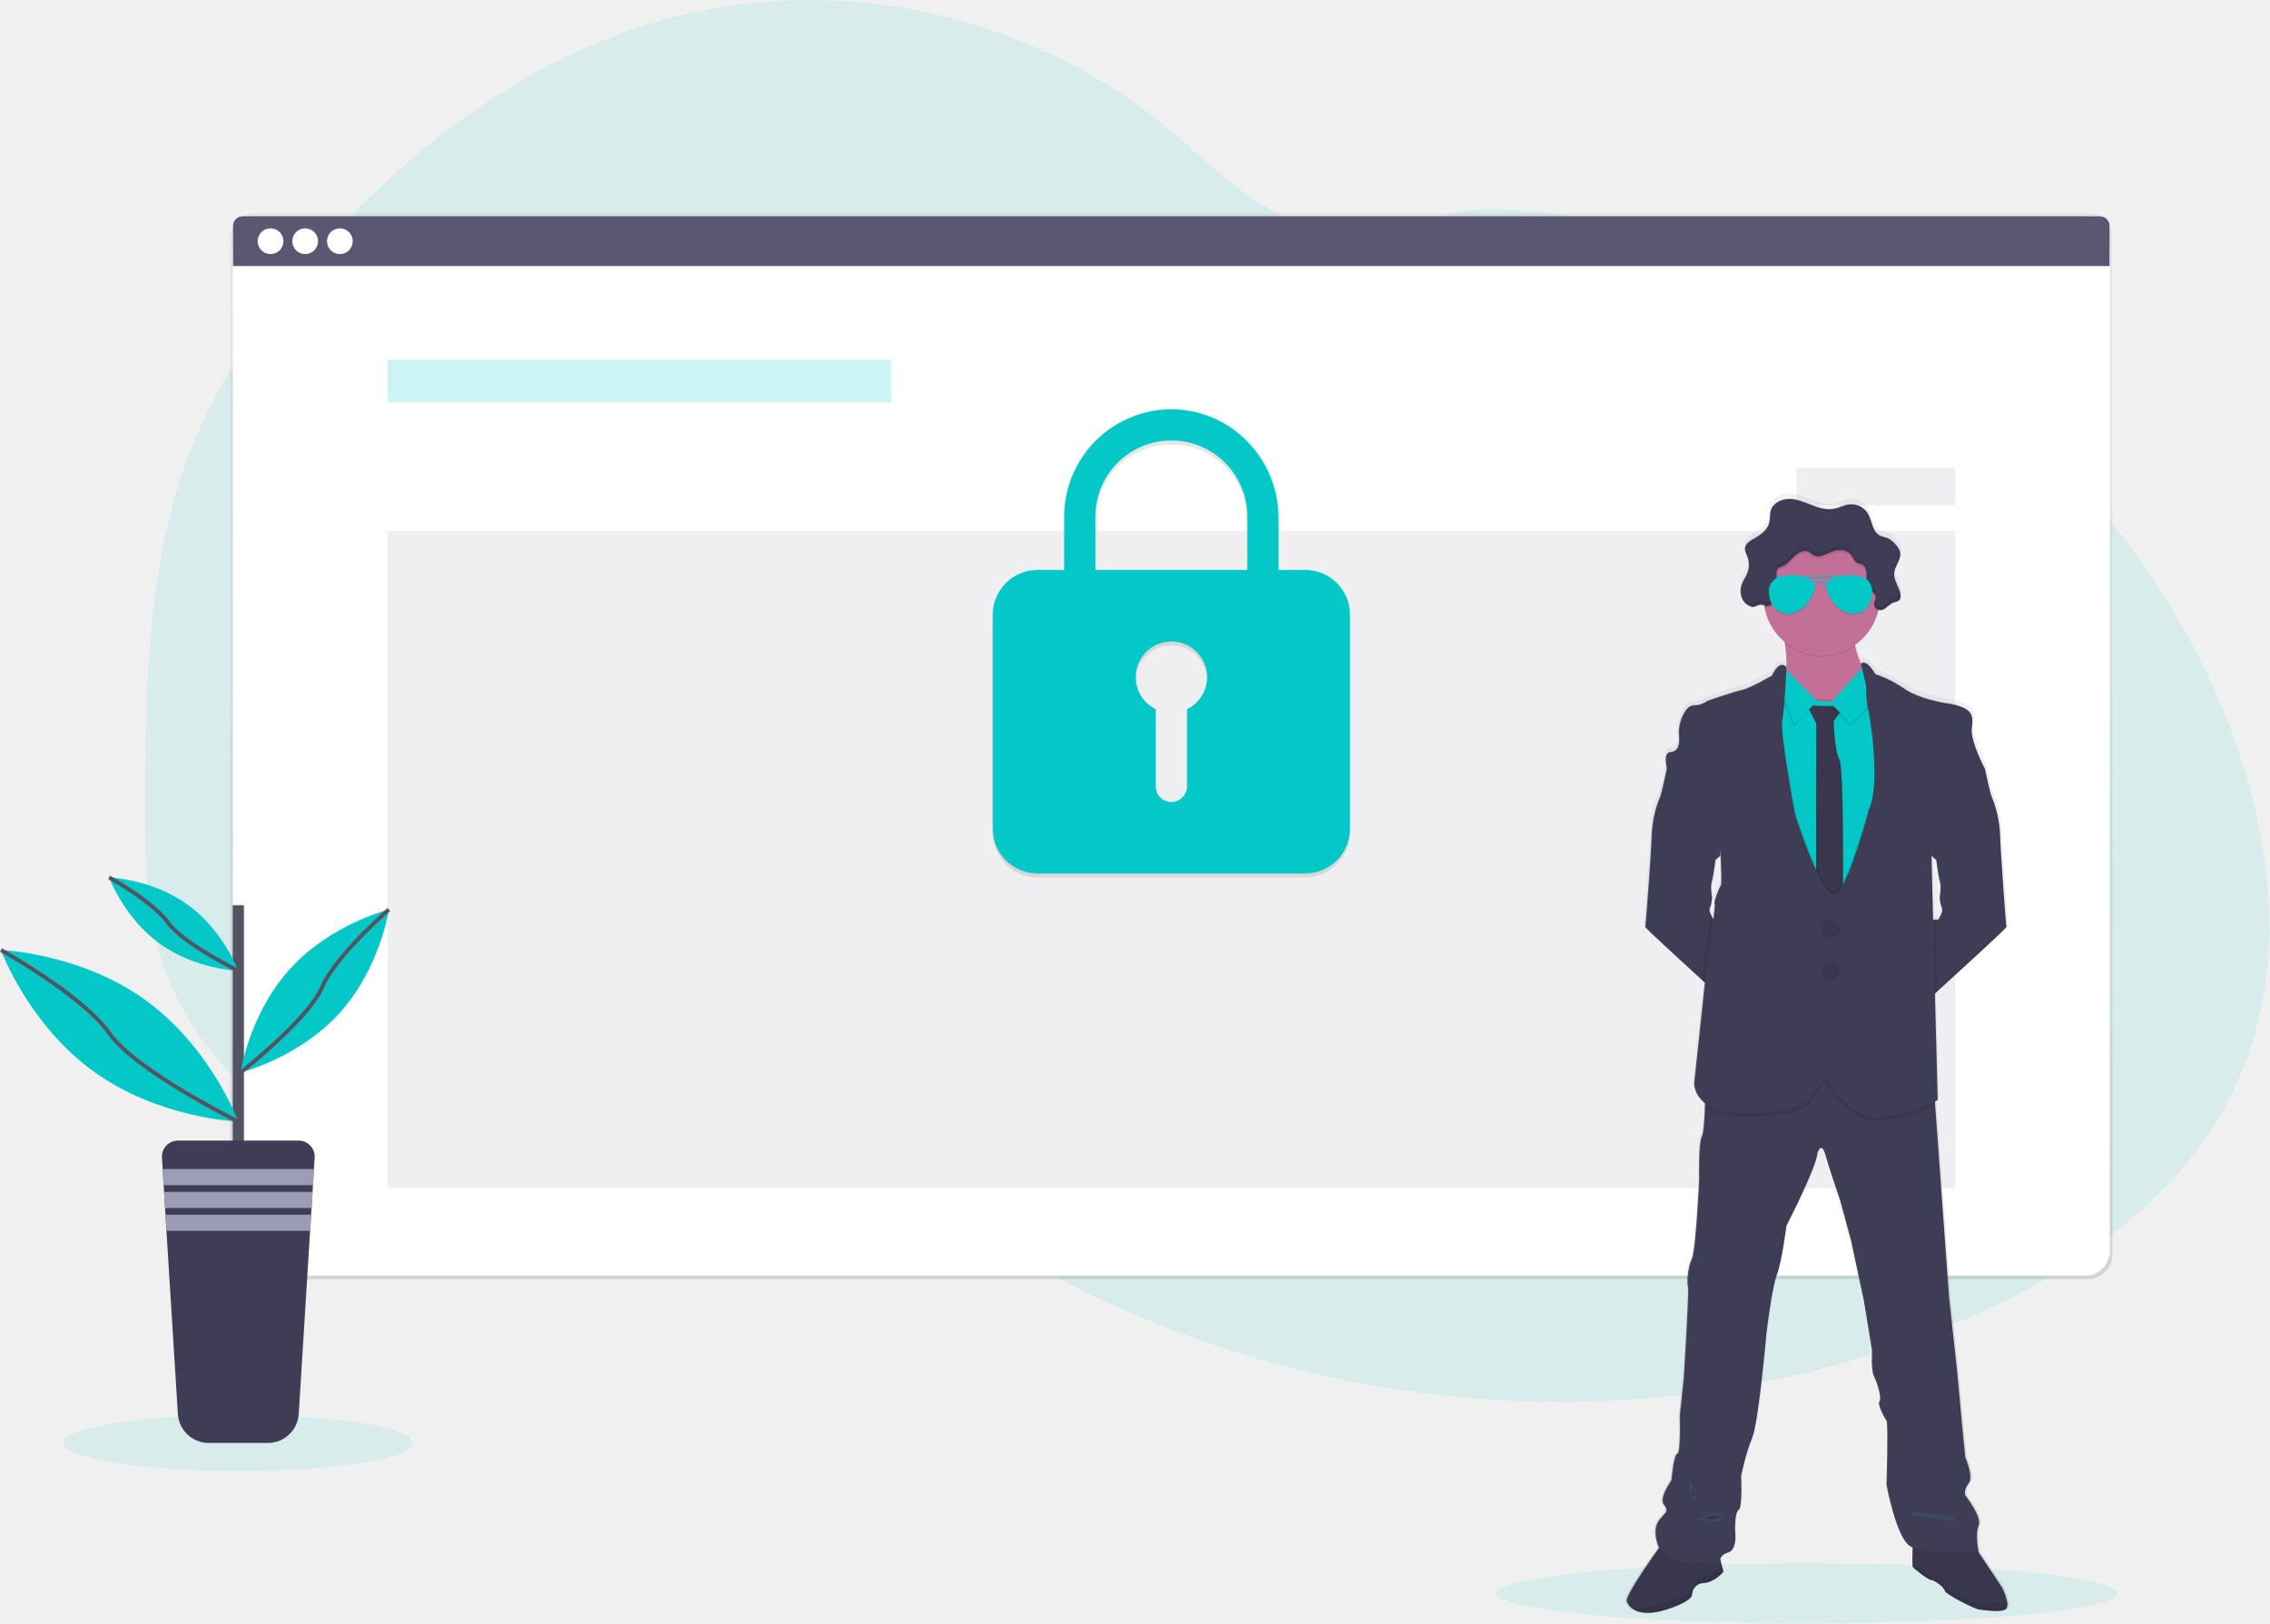
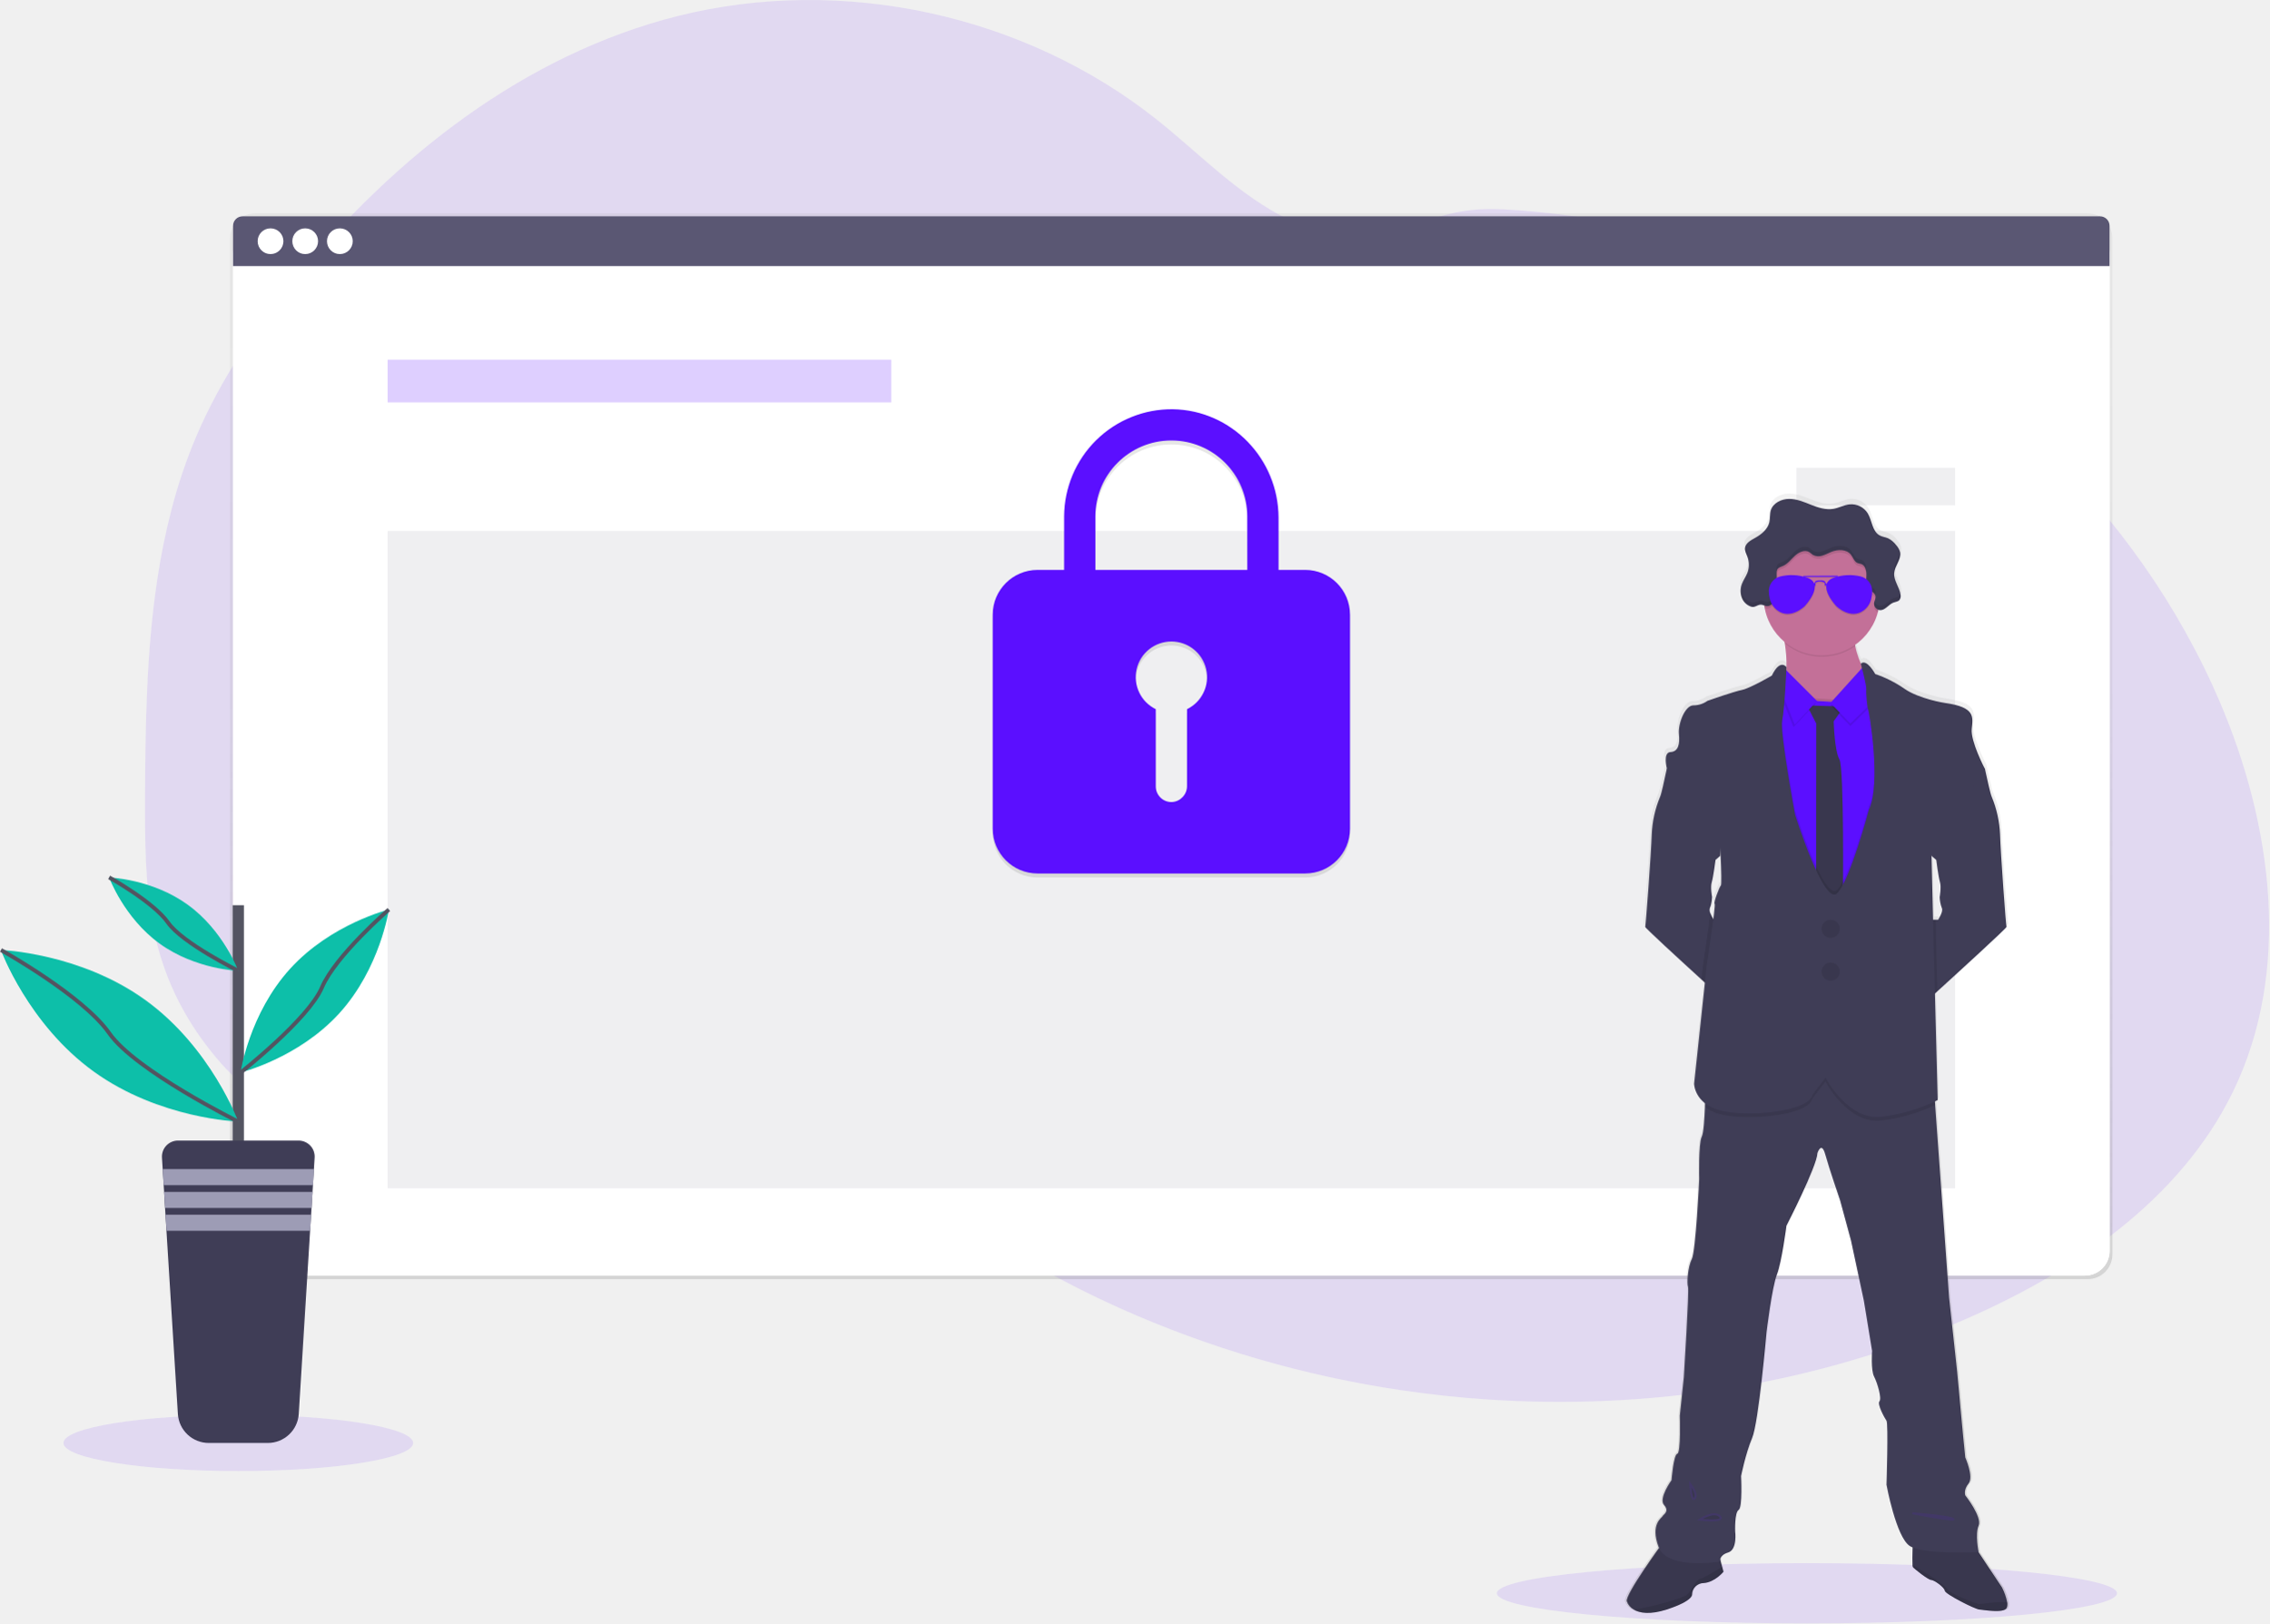
<svg xmlns="http://www.w3.org/2000/svg" xmlns:xlink="http://www.w3.org/1999/xlink" id="06c42c9d-6d9c-45ee-a61b-17902c1dca73" data-name="Layer 1" width="1145.57" height="819.91" viewBox="0 0 1145.57 819.91">
  <defs>
    <linearGradient id="2f697947-2a6f-450c-95af-56e5336b1d5f" x1="591.3" y1="646.08" x2="591.3" y2="107.75" gradientUnits="userSpaceOnUse">
      <stop offset="0" stop-color="gray" stop-opacity="0.25" />
      <stop offset="0.54" stop-color="gray" stop-opacity="0.12" />
      <stop offset="1" stop-color="gray" stop-opacity="0.1" />
    </linearGradient>
    <linearGradient id="2563b911-9cd4-457d-b636-acc38b40f33a" x1="944.34" y1="854.67" x2="944.34" y2="289.29" xlink:href="#2f697947-2a6f-450c-95af-56e5336b1d5f" />
  </defs>
-   <path d="M1154.4,591.26c-26.57,54.81-80.52,91.46-136.43,115.63-75.27,32.55-158.16,45.46-239.91,40q-21.49-1.43-42.85-4.57a540.44,540.44,0,0,1-143.27-41.72q-19.74-8.89-38.68-19.41a494.85,494.85,0,0,1-60.46-39.54q-7.23-5.52-14.26-11.32c-3.25-2.68-6.47-5.42-9.74-8.08-6.9-5.61-14-10.94-21.92-14.93a78.31,78.31,0,0,0-7.34-3.24c-25.08-9.54-54-5.94-80.11,1.5-19.86,5.66-39.22,13.41-59.06,18.94a196,196,0,0,1-26.91,5.72A143.21,143.21,0,0,1,213,624.93l-1.67-.52q-4.2-1.32-8.33-2.89l-1.67-.64q-4-1.54-7.83-3.31l-1.67-.76q-4-1.86-7.83-3.93c-.92-.48-1.83-1-2.73-1.49a163.67,163.67,0,0,1-39.16-30.49c-.33-.33-.64-.67-1-1-1.59-1.72-3.15-3.47-4.66-5.26-.56-.66-1.12-1.32-1.67-2q-2.69-3.28-5.19-6.71c-.25-.33-.49-.67-.73-1A144.59,144.59,0,0,1,112,534.44c-.14-.33-.27-.67-.39-1q-2-5.15-3.65-10.47c-.45-1.48-.88-3-1.26-4.48-.13-.44-.25-.89-.36-1.33-5.52-21.73-6.15-44.32-6.15-66.78q0-3.93,0-7.85c.16-36.33.72-73.28,6.08-109.11,0-.25.07-.5.11-.74a340.76,340.76,0,0,1,7.31-35.82A264.25,264.25,0,0,1,126,260.56c12.33-29,30.26-55.39,50.17-79.85C226.32,119.16,292.09,67.49,369.07,48.15c82.95-20.83,175.14-.87,242.05,52.4,20.4,16.24,38.73,35.47,61.64,47.92,20,10.84,43.41,15.33,64.83,6.8,17.7-7.05,29.22-10.55,49.1-9.48A411.56,411.56,0,0,1,907.05,171c1.56.57,3.12,1.16,4.67,1.75C1012.43,211.28,1099,287.83,1144,386.2q1.79,3.9,3.47,7.86C1174.3,456.73,1184,530.18,1154.4,591.26Z" transform="translate(-26.97 -40.04)" fill="#04c8c8" opacity="0.1" />
-   <ellipse cx="120.3" cy="728.81" rx="88.28" ry="14.18" fill="#04c8c8" opacity="0.1" />
-   <ellipse cx="912.26" cy="804.71" rx="156.53" ry="15.2" fill="#04c8c8" opacity="0.1" />
+   <path d="M1154.4,591.26c-26.57,54.81-80.52,91.46-136.43,115.63-75.27,32.55-158.16,45.46-239.91,40q-21.49-1.43-42.85-4.57a540.44,540.44,0,0,1-143.27-41.72q-19.74-8.89-38.68-19.41a494.85,494.85,0,0,1-60.46-39.54q-7.23-5.52-14.26-11.32c-3.25-2.68-6.47-5.42-9.74-8.08-6.9-5.61-14-10.94-21.92-14.93a78.31,78.31,0,0,0-7.34-3.24c-25.08-9.54-54-5.94-80.11,1.5-19.86,5.66-39.22,13.41-59.06,18.94a196,196,0,0,1-26.91,5.72A143.21,143.21,0,0,1,213,624.93l-1.67-.52q-4.2-1.32-8.33-2.89l-1.67-.64q-4-1.54-7.83-3.31l-1.67-.76q-4-1.86-7.83-3.93c-.92-.48-1.83-1-2.73-1.49a163.67,163.67,0,0,1-39.16-30.49c-.33-.33-.64-.67-1-1-1.59-1.72-3.15-3.47-4.66-5.26-.56-.66-1.12-1.32-1.67-2q-2.69-3.28-5.19-6.71c-.25-.33-.49-.67-.73-1A144.59,144.59,0,0,1,112,534.44c-.14-.33-.27-.67-.39-1q-2-5.15-3.65-10.47c-.45-1.48-.88-3-1.26-4.48-.13-.44-.25-.89-.36-1.33-5.52-21.73-6.15-44.32-6.15-66.78q0-3.93,0-7.85c.16-36.33.72-73.28,6.08-109.11,0-.25.07-.5.11-.74a340.76,340.76,0,0,1,7.31-35.82A264.25,264.25,0,0,1,126,260.56c12.33-29,30.26-55.39,50.17-79.85C226.32,119.16,292.09,67.49,369.07,48.15c82.95-20.83,175.14-.87,242.05,52.4,20.4,16.24,38.73,35.47,61.64,47.92,20,10.84,43.41,15.33,64.83,6.8,17.7-7.05,29.22-10.55,49.1-9.48A411.56,411.56,0,0,1,907.05,171c1.56.57,3.12,1.16,4.67,1.75C1012.43,211.28,1099,287.83,1144,386.2q1.79,3.9,3.47,7.86C1174.3,456.73,1184,530.18,1154.4,591.26Z" transform="translate(-26.97 -40.04)" fill="#5b0fff" opacity="0.1" />
+   <ellipse cx="120.3" cy="728.81" rx="88.28" ry="14.18" fill="#5b0fff" opacity="0.1" />
+   <ellipse cx="912.26" cy="804.71" rx="156.53" ry="15.2" fill="#5b0fff" opacity="0.1" />
  <rect x="116.14" y="107.75" width="950.33" height="538.33" rx="12.49" ry="12.49" fill="url(#2f697947-2a6f-450c-95af-56e5336b1d5f)" />
  <rect x="117.65" y="115.32" width="947.42" height="528.97" rx="12.49" ry="12.49" fill="#fff" />
  <rect x="117.65" y="115.32" width="947.42" height="528.97" rx="12.49" ry="12.49" fill="#fff" />
  <rect x="117.65" y="115.32" width="947.42" height="528.97" rx="12.49" ry="12.49" fill="#fff" opacity="0.04" />
  <path d="M1087.23,149.29H149.43a4.81,4.81,0,0,0-4.81,4.81v20.33H1092V154.1A4.81,4.81,0,0,0,1087.23,149.29Z" transform="translate(-26.97 -40.04)" fill="#5a5773" />
  <g id="6c975d28-8d47-4ade-9154-b3b78f637b65" data-name="buttons">
    <circle cx="136.57" cy="121.82" r="6.5" fill="#fff" />
    <circle cx="154.07" cy="121.82" r="6.5" fill="#fff" />
    <circle cx="171.57" cy="121.82" r="6.5" fill="#fff" />
  </g>
-   <rect x="195.68" y="181.67" width="254.25" height="21.58" fill="#04c8c8" opacity="0.2" />
+   <rect x="195.68" y="181.67" width="254.25" height="21.58" fill="#5b0fff" opacity="0.2" />
  <rect x="195.68" y="268.2" width="791.36" height="331.96" fill="#5a5773" opacity="0.1" />
  <path d="M686,329.89H672.45V303.57c0-29.7-23.68-54.39-53.38-54.84a54.28,54.28,0,0,0-54.85,54.11v27.05H550.7a22.62,22.62,0,0,0-22.55,22.55V460.66a22.62,22.62,0,0,0,22.55,22.55H686a22.61,22.61,0,0,0,22.54-22.55V352.44A22.61,22.61,0,0,0,686,329.89Zm-59.75,70.35V439a8.09,8.09,0,0,1-7.5,8.12,7.91,7.91,0,0,1-8.28-7.9v-39a18,18,0,1,1,15.78,0Zm30.44-70.35H580V302.84a38.33,38.33,0,0,1,76.66,0Z" transform="translate(-26.97 -40.04)" opacity="0.1" />
-   <path d="M686,327.89H672.45V301.57c0-29.7-23.68-54.39-53.38-54.84a54.28,54.28,0,0,0-54.85,54.11v27.05H550.7a22.62,22.62,0,0,0-22.55,22.55V458.66a22.62,22.62,0,0,0,22.55,22.55H686a22.61,22.61,0,0,0,22.54-22.55V350.44A22.61,22.61,0,0,0,686,327.89Zm-59.75,70.35V437a8.09,8.09,0,0,1-7.5,8.12,7.91,7.91,0,0,1-8.28-7.9v-39a18,18,0,1,1,15.78,0Zm30.44-70.35H580V300.84a38.33,38.33,0,0,1,76.66,0Z" transform="translate(-26.97 -40.04)" fill="#04c8c8" />
+   <path d="M686,327.89H672.45V301.57c0-29.7-23.68-54.39-53.38-54.84a54.28,54.28,0,0,0-54.85,54.11v27.05H550.7a22.62,22.62,0,0,0-22.55,22.55V458.66a22.62,22.62,0,0,0,22.55,22.55H686a22.61,22.61,0,0,0,22.54-22.55V350.44A22.61,22.61,0,0,0,686,327.89Zm-59.75,70.35V437a8.09,8.09,0,0,1-7.5,8.12,7.91,7.91,0,0,1-8.28-7.9v-39a18,18,0,1,1,15.78,0Zm30.44-70.35H580V300.84a38.33,38.33,0,0,1,76.66,0Z" transform="translate(-26.97 -40.04)" fill="#5b0fff" />
  <rect x="906.94" y="236.25" width="80.1" height="18.91" fill="#5a5773" opacity="0.1" />
  <path d="M1041.27,849.33a28.47,28.47,0,0,0-2.68-7.61l-12-17.92h.07s-1.89-9,0-13.42-6.74-15.29-6.74-15.29-1.05-2.73,1.69-6.09-1.69-13.2-1.69-13.2-2.1-20.55-2.31-23.69-1.9-20.54-1.9-20.54l-4-36.89-7.12-97.77-.13-1.83c.88-.43,1.35-.7,1.35-.7l-1.42-54.06,1.23-1.11c10.74-9.72,35.51-32.22,35.26-32.71s-3-37.57-3.32-46.85a55.83,55.83,0,0,0-4.26-19.18c-.62-1.23-2.41-9.34-3.15-12.77-.2-.94-.33-1.53-.33-1.53s-7.26-13.84-6.63-20.13,1.89-11-13.59-13.2c0,0-13-1.94-20.74-7.23A59,59,0,0,0,974,378.17s-4.34-8-7.36-5.29a42,42,0,0,1-2.85-8.91l-.09-.56a29.47,29.47,0,0,0,11.64-16.66c.1-.38.18-.77.27-1.15a3.25,3.25,0,0,0,.93.17c2.63,0,4.25-2.93,6.71-3.86,1-.39,2.23-.45,3-1.24a2.93,2.93,0,0,0,.66-2.21,4.51,4.51,0,0,0,0-.82,2.93,2.93,0,0,0,0-.29l0,.1c-.67-3.64-3.49-6.87-3.18-10.57.3-3.48,3.36-6.54,3.11-9.93a5.4,5.4,0,0,0-.07-.8l0,.12a8.56,8.56,0,0,0-2-3.54,11.36,11.36,0,0,0-4.12-3.46c-1.39-.61-3-.75-4.3-1.48-3.82-2.08-3.81-7.5-6.08-11.2A9.91,9.91,0,0,0,961,292c-2.84.28-5.41,1.79-8.22,2.28-3.84.68-7.75-.57-11.39-2s-7.33-3-11.24-3-8.14,2-9.32,5.69c-.63,2-.32,4.15-.8,6.18-.86,3.58-4,6.14-7.25,7.92-2,1.11-4.38,2.38-5,4.48,0-.06,0-.11,0-.16a3.84,3.84,0,0,0-.1.51,3.75,3.75,0,0,0,0,.67c0,1.44.76,2.81,1.27,4.18a11.53,11.53,0,0,1-.06,8.06c-.74,1.9-2,3.57-2.72,5.46a10.75,10.75,0,0,0-.66,2.74l0-.16a11,11,0,0,0,0,1.28,9,9,0,0,0,1,4.2A7.54,7.54,0,0,0,911,344.1c2,.46,3.25-1.5,5.36-1a8.42,8.42,0,0,1,1.11.35c.07.45.14.9.22,1.34a29.39,29.39,0,0,0,10.14,17.17c0,.24.08.48.11.73h0a67.15,67.15,0,0,1,.83,12.06s-3.15-4.61-7.47,4.29c0,0-11.27,6.5-15.16,7.24s-17.7,5.55-17.7,5.55a12.18,12.18,0,0,1-7.16,2.31c-4.31,0-7.89,9.43-7.37,14.56s-.31,8.91-4.32,9.12-1.82,8.34-1.79,8.48l-.37,1.75c-.78,3.58-2.48,11.26-3.08,12.46a56,56,0,0,0-4.27,19.18c-.31,9.28-3,46.22-3.31,46.85-.21.41,16.76,15.92,28.69,26.76l1.73,1.56-5.49,51.28a13.69,13.69,0,0,0,5.64,10c0,.6,0,1.21-.06,1.84-.24,6-.72,13.26-1.68,15.16-1.68,3.36-1.26,21.38-1.26,21.38s-1.69,36.68-3.79,40.67-2.53,12.36-1.9,14-2.11,45.69-2.11,45.69l-2.1,19.71s.63,18.86-1.27,19.28-2.95,13.42-2.95,13.42-6.73,9.22-3.79,12.57-.43,4.83-.74,5.66-6.42,4-2,15.72a3.45,3.45,0,0,0,.14.34c-4.14,5.75-17.26,24.3-16.46,27.12a7.43,7.43,0,0,0,3.5,4.2c3.09,1.85,8.39,2.71,16.82,0,14-4.51,13-7.76,13-7.76a5.94,5.94,0,0,1,5.9-5.66c5.79-.42,10.11-5.76,10.11-5.76l-.68-2.53-.93-3.5c.11-1,.82-2.75,4-3.72,4.85-1.47,3.58-10.69,3.58-10.69s-.42-9.64,1.68-10.9,1.27-17.19,1.27-17.19,2.32-11.53,5.68-19.29,7.38-53.86,7.38-53.86,2.73-22.64,5.26-29.14,4.85-24.73,4.85-24.73,15.59-30.19,15.79-36.9c0,0,2-6.29,4,.63s7.62,23.48,7.62,23.48l5.47,20.33,6.53,30.39,4.22,25.58s-.64,9.64,1,13,4,11.1,2.74,12.57,2.52,8.39,3.58,9.85,0,32.49,0,32.49,4.84,26.41,11.79,31a8.5,8.5,0,0,0,1.54.8c-.1,2.86-.2,6.69-.07,8.69a3.33,3.33,0,0,0,.22,1.31c.63.84,7.79,6.5,9.27,6.5s6.73,3.67,6.95,5.45,15.39,9.32,17.54,9.54,12.57,2.09,14-.84A4.85,4.85,0,0,0,1041.27,849.33ZM1004,471.61l1.08.93s1.11,8.65,1.9,11.24-.16,7.63-.16,7.63a17.55,17.55,0,0,0,1.11,5.5c.94,1.89-1.9,6-1.9,6h-2.53l-.79-32.38Zm-75.23-96.68v-.19C928.75,374.8,928.74,374.87,928.74,374.93ZM889.92,499.58a3.65,3.65,0,0,1-.16-2.67,8,8,0,0,0,.53-1.48,22.92,22.92,0,0,0,.58-4,.28.28,0,0,0,0-.05c-.09-.48-.9-5.12-.15-7.58s1.89-11.24,1.89-11.24l.72-.61L895,470.5s0-.54.12-1.43c.35,7.6.63,16,.18,16.42-.84.83-3.9,9-3.16,9.32.24.11-.09,3.38-.65,7.78A15.94,15.94,0,0,1,889.92,499.58Z" transform="translate(-26.97 -40.04)" fill="url(#2563b911-9cd4-457d-b636-acc38b40f33a)" />
  <path d="M970.52,382.92v12.44L945,408.19s-25.34-15.33-19.09-21.43c4-3.86,3.23-14.46,2.15-21.75h0c-.63-4.24-1.36-7.35-1.36-7.35s45.52-13,38.64-3.13c-2.3,3.3-2.48,7.57-1.71,11.8C965.19,374.72,970.52,382.92,970.52,382.92Z" transform="translate(-26.97 -40.04)" fill="#c37098" />
  <path d="M900.61,504.57l-3.29,40.52s-4.93-4.47-11.31-10.29c-11.83-10.79-28.63-26.22-28.43-26.63.31-.63,3-37.39,3.29-46.63a55.8,55.8,0,0,1,4.22-19.08c.6-1.2,2.29-8.84,3-12.41.24-1.11.39-1.83.39-1.83L874,426s23,25.66,23,26.13-1.57,20.18-1.57,20.18l-1.63,1.42-.71.61s-1.1,8.61-1.88,11.19.06,7.06.15,7.54v0a23.25,23.25,0,0,1-.57,4,8.38,8.38,0,0,1-.53,1.47,3.67,3.67,0,0,0,.16,2.66,16.08,16.08,0,0,0,1.72,3.29Z" transform="translate(-26.97 -40.04)" fill="#3f3d56" />
  <path d="M1040,508.17c.24.49-24.29,22.88-34.92,32.55l-4.82,4.37L997,504.57h8.45s2.82-4.07,1.88-5.95a17.39,17.39,0,0,1-1.09-5.47s.93-5,.15-7.59-1.88-11.19-1.88-11.19l-1.07-.92-1.27-1.11s-1.57-19.71-1.57-20.18,23-26.13,23-26.13l5.48,2.19s.12.59.32,1.53c.74,3.41,2.51,11.48,3.12,12.71a55.8,55.8,0,0,1,4.22,19.08C1037,470.78,1039.68,507.54,1040,508.17Z" transform="translate(-26.97 -40.04)" fill="#3f3d56" />
  <path d="M1040.1,852.11c-1.47,2.92-11.79,1-13.92.84s-17.17-7.73-17.38-9.5-5.42-5.42-6.88-5.42-8.55-5.64-9.18-6.47a3.19,3.19,0,0,1-.21-1.3c-.22-3.43.21-12.26.21-12.26l30.25,1.67,14.7,22.11a28.52,28.52,0,0,1,2.66,7.57A5,5,0,0,1,1040.1,852.11Z" transform="translate(-26.97 -40.04)" fill="#3f3d56" />
  <path d="M1040.1,852.11c-1.47,2.92-11.79,1-13.92.84s-17.17-7.73-17.38-9.5-5.42-5.42-6.88-5.42-8.55-5.64-9.18-6.47a3.19,3.19,0,0,1-.21-1.3c-.22-3.43.21-12.26.21-12.26l30.25,1.67,14.7,22.11a28.52,28.52,0,0,1,2.66,7.57A5,5,0,0,1,1040.1,852.11Z" transform="translate(-26.97 -40.04)" opacity="0.1" />
  <path d="M1040.1,852.11c-1.47,2.92-11.79,1-13.92.84s-17.17-7.73-17.38-9.5-5.42-5.42-6.88-5.42-8.55-5.64-9.18-6.47a3.19,3.19,0,0,1-.21-1.3l9.8,6.2s6.26,4,7.93,6.37,14.83,7.3,15.92,7.4c.81.08,9.45-1.58,14.17-.88A5,5,0,0,1,1040.1,852.11Z" transform="translate(-26.97 -40.04)" opacity="0.1" />
  <path d="M897.1,833.86s-4.28,5.32-10,5.73a5.89,5.89,0,0,0-5.84,5.63s1,3.24-12.83,7.73c-8.35,2.69-13.6,1.84-16.66,0a7.44,7.44,0,0,1-3.47-4.18c-.94-3.33,17.52-28.68,17.52-28.68l16.8-1,12,5.42,1.84,6.87Z" transform="translate(-26.97 -40.04)" fill="#3f3d56" />
  <path d="M897.1,833.86s-4.28,5.32-10,5.73a5.89,5.89,0,0,0-5.84,5.63s1,3.24-12.83,7.73c-8.35,2.69-13.6,1.84-16.66,0a7.44,7.44,0,0,1-3.47-4.18c-.94-3.33,17.52-28.68,17.52-28.68l16.8-1,12,5.42,1.84,6.87Z" transform="translate(-26.97 -40.04)" opacity="0.1" />
  <path d="M897.1,833.86s-4.28,5.32-10,5.73a5.89,5.89,0,0,0-5.84,5.63s1,3.24-12.83,7.73c-8.35,2.69-13.6,1.84-16.66,0,7.87-.82,25.26-5.79,27-7.51,2.09-2.09,4.7-7.83,6.47-7.93,1.23-.08,7.48-3.84,11.23-6.17Z" transform="translate(-26.97 -40.04)" fill="none" />
  <path d="M897.1,833.86s-4.28,5.32-10,5.73a5.89,5.89,0,0,0-5.84,5.63s1,3.24-12.83,7.73c-8.35,2.69-13.6,1.84-16.66,0,7.87-.82,25.26-5.79,27-7.51,2.09-2.09,4.7-7.83,6.47-7.93,1.23-.08,7.48-3.84,11.23-6.17Z" transform="translate(-26.97 -40.04)" opacity="0.1" />
  <path d="M1025.91,810.6c-1.88,4.38,0,13.35,0,13.35s-28,1.46-34.84-3.13-11.68-30.88-11.68-30.88,1-30.87,0-32.33-4.8-8.34-3.55-9.8-1-9.18-2.71-12.52-1-12.93-1-12.93l-4.18-25.46-6.46-30.24L956,646.42s-5.63-16.48-7.54-23.36-3.93-.63-3.93-.63c-.2,6.68-15.64,36.72-15.64,36.72s-2.3,18.15-4.8,24.61-5.22,29-5.22,29-4,45.89-7.3,53.61S906,785.56,906,785.56s.84,15.86-1.25,17.11S903,813.52,903,813.52s1.25,9.17-3.55,10.64-4,4.59-4,4.59-26.7,4.38-31.08-7.31,1.67-14.8,2-15.64,3.66-2.29.74-5.64,3.75-12.51,3.75-12.51,1.05-12.93,2.92-13.35,1.26-19.19,1.26-19.19l2.08-19.61s2.72-43.81,2.09-45.48-.21-10,1.88-14,3.75-40.48,3.75-40.48-.42-17.93,1.25-21.27c1-1.89,1.42-9.16,1.66-15.09.18-4.53.22-8.28.22-8.28l23.36-8.76,30-9.59,25.24,12.1,36.93,7.09.46,6.37,7.05,97.31,4,36.71s1.67,17.31,1.88,20.44,2.29,23.58,2.29,23.58,4.38,9.8,1.67,13.14-1.67,6-1.67,6S1027.79,806.22,1025.91,810.6Z" transform="translate(-26.97 -40.04)" fill="#3f3d56" />
  <path d="M965.36,354.53c-2.3,3.3-2.48,7.57-1.71,11.8A29.34,29.34,0,0,1,928.08,365h0c-.63-4.24-1.36-7.35-1.36-7.35S972.24,344.67,965.36,354.53Z" transform="translate(-26.97 -40.04)" opacity="0.1" />
  <path d="M976,341.77a29.3,29.3,0,1,1-29.3-29.3A29.16,29.16,0,0,1,976,341.77Z" transform="translate(-26.97 -40.04)" fill="#c37098" />
  <polygon points="955.13 350.42 945.53 521.37 893.38 510.42 883.05 441.89 893.28 349.89 900.98 350.88 914.56 352.61 928.01 353.44 942.59 351.82 955.13 350.42" opacity="0.1" />
-   <polygon points="955.13 351.67 945.53 522.62 893.38 511.67 883.05 443.14 893.28 351.15 900.98 352.13 914.56 353.86 928.01 354.69 942.59 353.07 955.13 351.67" fill="#04c8c8" />
+   <polygon points="955.13 351.67 945.53 522.62 893.38 511.67 883.05 443.14 893.28 351.15 900.98 352.13 914.56 353.86 928.01 354.69 942.59 353.07 955.13 351.67" fill="#5b0fff" />
  <path d="M939.23,396.3l18.78.63-5.28,7.39s.37,14.93,2.88,19.21,1.77,70.4,1.77,70.4l-5,9.49-8.55-10.64.11-87.3Z" transform="translate(-26.97 -40.04)" fill="#3f3d56" />
  <path d="M939.23,396.3l18.78.63-5.28,7.39s.37,14.93,2.88,19.21,1.77,70.4,1.77,70.4l-5,9.49-8.55-10.64.11-87.3Z" transform="translate(-26.97 -40.04)" opacity="0.1" />
  <polygon points="941.67 336.86 924.15 356.26 934.16 366.69 950.75 350.52 941.67 336.86" opacity="0.1" />
-   <polygon points="941.67 335.61 924.15 355.01 934.16 365.44 950.75 349.27 941.67 335.61" fill="#04c8c8" />
+   <polygon points="941.67 335.61 924.15 355.01 934.16 365.44 950.75 349.27 941.67 335.61" fill="#5b0fff" />
  <polygon points="916.75 355.32 899.01 337.59 897.34 346.87 905.48 367.21 916.75 355.32" opacity="0.1" />
-   <polygon points="917.37 354.07 899.64 336.34 897.97 345.62 906.11 365.96 917.37 354.07" fill="#04c8c8" />
+   <polygon points="917.37 354.07 899.64 336.34 897.97 345.62 906.11 365.96 917.37 354.07" fill="#5b0fff" />
  <path d="M1004.05,598.14a86.57,86.57,0,0,1-27,7.81c-17.21,2.19-28.47-19.71-28.47-19.71l-6.57,8.55c-2.09,9.08-33.9,11.37-46.83,7.93a20.69,20.69,0,0,1-7.42-3.51c.18-4.53.22-8.28.22-8.28l23.36-8.76,30-9.59,25.24,12.1,36.93,7.09Z" transform="translate(-26.97 -40.04)" opacity="0.1" />
  <path d="M982.1,391.72l-9.59,170.94-52.16-10.95L910,483.19l10.22-92,7.7,1a93.48,93.48,0,0,1-1.13,10c-1.25,5.85,6.47,47.36,6.47,47.36s14.67,46.55,21.27,39.84,16-42.14,16-42.14c6.37-13.14.11-50-.36-50.74a14.88,14.88,0,0,1-.6-3.35Z" transform="translate(-26.97 -40.04)" opacity="0.1" />
  <path d="M1004.63,524l.44,16.75-4.82,4.37L997,504.57h7.2Z" transform="translate(-26.97 -40.04)" opacity="0.1" />
  <path d="M891.37,493.1v0a23.25,23.25,0,0,1-.57,4c0-.37,0-.58-.08-.61C890.42,496.41,890.78,494.88,891.37,493.1Z" transform="translate(-26.97 -40.04)" opacity="0.1" />
  <path d="M900.61,504.57l-3.29,40.52s-4.93-4.47-11.31-10.29l.76-7.18s2.69-17.64,3.67-26.34a16.08,16.08,0,0,0,1.72,3.29Z" transform="translate(-26.97 -40.04)" opacity="0.1" />
  <path d="M928.9,377s-3.12-4.59-7.4,4.27c0,0-11.16,6.47-15,7.2S889,394,889,394a12.08,12.08,0,0,1-7.09,2.29c-4.28,0-7.83,9.39-7.31,14.5s-.31,8.87-4.27,9.08-1.78,8.44-1.78,8.44l26.39,30.25s1.67,27.85.84,28.69-3.86,9-3.13,9.28-4,31.08-4,31.08l-6.36,59.77s0,10,12.94,13.45S940,602,942.05,592.92l6.57-8.56s11.26,21.91,28.47,19.72,28.17-8.45,28.17-8.45L1003.38,524l-1.25-51.63L1029,428.22s-7.2-13.77-6.57-20,1.87-10.95-13.46-13.14c0,0-12.93-1.93-20.55-7.2a58.74,58.74,0,0,0-14.7-7.4s-4.3-8-7.29-5.26c0,0,3,11.31,2.75,13s.47,9.33.94,10.12,6.73,37.6.36,50.74c0,0-9.35,35.43-16,42.14s-21.27-39.84-21.27-39.84-7.72-41.52-6.47-47.36S928.9,377,928.9,377Z" transform="translate(-26.97 -40.04)" fill="#3f3d56" />
  <circle cx="924.25" cy="469.12" r="4.59" fill="#3f3d56" />
  <circle cx="924.25" cy="490.76" r="4.59" fill="#3f3d56" />
  <circle cx="924.25" cy="469.12" r="4.59" opacity="0.1" />
  <circle cx="924.25" cy="490.76" r="4.59" opacity="0.1" />
-   <path d="M992.47,804.34s18.84,1.46,20.71,2.92S992.47,804.34,992.47,804.34Z" transform="translate(-26.97 -40.04)" stroke="#04c8c8" stroke-miterlimit="10" opacity="0.1" />
-   <path d="M880.3,789.53s4,5,2.3,7.3S880.3,789.53,880.3,789.53Z" transform="translate(-26.97 -40.04)" stroke="#04c8c8" stroke-miterlimit="10" opacity="0.1" />
-   <path d="M885.1,807.56s7.3-4.8,10.22-1.61S885.1,807.56,885.1,807.56Z" transform="translate(-26.97 -40.04)" stroke="#04c8c8" stroke-miterlimit="10" opacity="0.1" />
+   <path d="M992.47,804.34s18.84,1.46,20.71,2.92S992.47,804.34,992.47,804.34Z" transform="translate(-26.97 -40.04)" stroke="#5b0fff" stroke-miterlimit="10" opacity="0.1" />
+   <path d="M880.3,789.53s4,5,2.3,7.3S880.3,789.53,880.3,789.53Z" transform="translate(-26.97 -40.04)" stroke="#5b0fff" stroke-miterlimit="10" opacity="0.1" />
+   <path d="M885.1,807.56s7.3-4.8,10.22-1.61S885.1,807.56,885.1,807.56Z" transform="translate(-26.97 -40.04)" stroke="#5b0fff" stroke-miterlimit="10" opacity="0.1" />
  <path d="M976,341.77a29.16,29.16,0,0,1-.94,7.41,3.33,3.33,0,0,1-1.94-3.26c.13-1.19.92-2.28.75-3.46-.25-1.82-2.45-2.56-3.61-4-1.43-1.74-1.12-4.27-1-6.52s-.45-5-2.56-5.77c-.63-.23-1.32-.25-1.93-.51-1.66-.7-2.17-2.76-3.28-4.18-2.22-2.86-6.63-2.8-10-1.44a47.53,47.53,0,0,1-4.5,1.88,5.88,5.88,0,0,1-4.71-.35c-.66-.42-1.19-1-1.87-1.42-2.26-1.36-5.22,0-7.18,1.75s-3.53,4.1-6,5.17c-1.11.5-2.48.8-3,1.88a3.94,3.94,0,0,0-.32,1.87c0,3.89.46,7.84-.35,11.65-.52,2.45-2.24,5.23-4.73,4.93a4.67,4.67,0,0,1-.91-.23,29.3,29.3,0,1,1,58.1-5.42Z" transform="translate(-26.97 -40.04)" opacity="0.1" />
  <path d="M916.61,345.51c.75.17,1.46.56,2.23.66,2.49.3,4.21-2.48,4.73-4.93.81-3.81.39-7.76.36-11.65a3.81,3.81,0,0,1,.31-1.87c.57-1.08,1.94-1.38,3-1.88,2.42-1.08,4-3.38,6-5.17s4.91-3.11,7.17-1.75c.67.4,1.21,1,1.87,1.42a6,6,0,0,0,4.72.35c1.55-.46,3-1.27,4.49-1.88,3.34-1.36,7.76-1.41,10,1.43,1.11,1.43,1.62,3.48,3.28,4.18.61.26,1.3.29,1.93.52,2.11.79,2.65,3.52,2.56,5.77s-.39,4.78,1,6.52c1.16,1.42,3.36,2.16,3.61,4,.16,1.18-.62,2.28-.75,3.46a3.32,3.32,0,0,0,3.13,3.54c2.6,0,4.21-2.91,6.64-3.84,1-.39,2.21-.45,3-1.24a3.31,3.31,0,0,0,.62-2.71c-.49-3.83-3.56-7.16-3.23-11,.31-3.68,3.72-6.89,3-10.51a8.52,8.52,0,0,0-2-3.57,11.56,11.56,0,0,0-4.08-3.45c-1.39-.6-3-.74-4.27-1.47-3.78-2.07-3.77-7.47-6-11.15a9.79,9.79,0,0,0-9.12-4.54c-2.81.28-5.36,1.77-8.14,2.27-3.81.68-7.67-.57-11.28-2s-7.26-3-11.13-3-8.06,2-9.24,5.66c-.62,2-.31,4.14-.79,6.15-.84,3.57-4,6.11-7.18,7.88-2.19,1.22-4.82,2.62-5.08,5.11-.17,1.58.7,3,1.25,4.53a11.53,11.53,0,0,1-.06,8c-.73,1.89-1.95,3.55-2.69,5.43a9.75,9.75,0,0,0,.26,8,7.46,7.46,0,0,0,4.57,3.75C913.27,347,914.51,345.05,916.61,345.51Z" transform="translate(-26.97 -40.04)" fill="#3f3d56" />
  <g opacity="0.1">
    <path d="M923.57,339.06c-.52,2.45-2.25,5.23-4.74,4.93-.77-.1-1.47-.49-2.23-.66-2.09-.46-3.33,1.5-5.3,1a7.48,7.48,0,0,1-4.58-3.75,8.66,8.66,0,0,1-.93-3.27,9.13,9.13,0,0,0,.93,5.15,7.48,7.48,0,0,0,4.58,3.75c2,.46,3.21-1.5,5.3-1a22.61,22.61,0,0,0,2.23.65c2.49.31,4.22-2.47,4.74-4.92a28.89,28.89,0,0,0,.48-6.57A24.63,24.63,0,0,1,923.57,339.06Z" transform="translate(-26.97 -40.04)" />
    <path d="M909.87,324a11.51,11.51,0,0,0-.66-4.83,25.53,25.53,0,0,1-1.15-3.16,4.59,4.59,0,0,0-.1.51c-.17,1.57.71,3,1.25,4.53A11.47,11.47,0,0,1,909.87,324Z" transform="translate(-26.97 -40.04)" />
    <path d="M986.27,318.73c-.47,2.84-2.77,5.51-3,8.5a7.15,7.15,0,0,0,0,1.54C983.77,325.28,986.86,322.19,986.27,318.73Z" transform="translate(-26.97 -40.04)" />
    <path d="M986.44,339.83a2.35,2.35,0,0,1-.57,1.12c-.74.79-2,.85-3,1.24-2.43.93-4,3.87-6.64,3.84a3.35,3.35,0,0,1-3-2.32,5.18,5.18,0,0,0-.14.66,3.32,3.32,0,0,0,3.13,3.53c2.61,0,4.21-2.91,6.64-3.83,1-.39,2.22-.45,3-1.24a3.31,3.31,0,0,0,.62-2.71C986.47,340,986.45,339.92,986.44,339.83Z" transform="translate(-26.97 -40.04)" />
    <path d="M973.9,339c-.25-1.82-2.45-2.56-3.61-4a5.48,5.48,0,0,1-1.1-3.28c-.08,1.86-.05,3.76,1.1,5.16s2.9,2,3.46,3.44A3.21,3.21,0,0,0,973.9,339Z" transform="translate(-26.97 -40.04)" />
    <path d="M969.25,328.53c.08-2.25-.46-5-2.57-5.77-.62-.23-1.31-.26-1.92-.51-1.66-.7-2.18-2.76-3.28-4.18-2.23-2.85-6.64-2.8-10-1.44-1.5.61-2.93,1.42-4.49,1.88a5.88,5.88,0,0,1-4.71-.35c-.66-.42-1.2-1-1.87-1.42-2.27-1.36-5.23,0-7.18,1.75s-3.53,4.09-6,5.17c-1.12.5-2.48.8-3.06,1.88a3.93,3.93,0,0,0-.31,1.87c0,.39,0,.78,0,1.17a2.84,2.84,0,0,1,.29-1.16c.58-1.08,1.94-1.38,3.06-1.88,2.42-1.08,4-3.38,6-5.17s4.91-3.11,7.18-1.75c.67.4,1.21,1,1.87,1.41a5.84,5.84,0,0,0,4.71.35,46.21,46.21,0,0,0,4.49-1.87c3.35-1.36,7.76-1.42,10,1.43,1.1,1.42,1.62,3.48,3.28,4.18.61.26,1.3.29,1.92.52,1.71.64,2.39,2.56,2.54,4.46Z" transform="translate(-26.97 -40.04)" />
  </g>
  <g opacity="0.1">
    <path d="M920,339a7.67,7.67,0,0,1,5.78-7.17,24,24,0,0,1,13.48.61c9.49,3.14-1.2,14.44-1.2,14.44s-7.11,7-13.74,2.11a10.39,10.39,0,0,1-3.87-6A15.3,15.3,0,0,1,920,339Z" transform="translate(-26.97 -40.04)" />
    <path d="M972.17,339a7.67,7.67,0,0,0-5.79-7.17,24,24,0,0,0-13.47.61c-9.49,3.14,1.2,14.44,1.2,14.44s7.1,7,13.74,2.11a10.39,10.39,0,0,0,3.87-6A15.3,15.3,0,0,0,972.17,339Z" transform="translate(-26.97 -40.04)" />
    <polygon points="910.5 291.48 910.5 291.95 927.83 291.95 927.83 291.39 910.5 291.48" />
    <path d="M943,336.53h.55v-1.59s1.76-1.37,4.68,0v1.42h1v-.93h-.49s.2-1.93-3.06-1.62c0,0-2.62-.25-2.56,1.41h-.6Z" transform="translate(-26.97 -40.04)" />
  </g>
-   <path d="M920,338.35a7.67,7.67,0,0,1,5.78-7.17,24.13,24.13,0,0,1,13.48.61c9.49,3.15-1.2,14.44-1.2,14.44s-7.11,7-13.74,2.11a10.33,10.33,0,0,1-3.87-6A15.21,15.21,0,0,1,920,338.35Z" transform="translate(-26.97 -40.04)" fill="#04c8c8" />
-   <path d="M972.17,338.35a7.67,7.67,0,0,0-5.79-7.17,24.09,24.09,0,0,0-13.47.61c-9.49,3.15,1.2,14.44,1.2,14.44s7.1,7,13.74,2.11a10.33,10.33,0,0,0,3.87-6A15.21,15.21,0,0,0,972.17,338.35Z" transform="translate(-26.97 -40.04)" fill="#04c8c8" />
-   <polygon points="910.5 290.85 910.5 291.33 927.83 291.33 927.83 290.76 910.5 290.85" fill="#04c8c8" />
-   <path d="M943,335.9h.55v-1.59s1.76-1.36,4.68,0v1.43h1v-.94h-.49s.2-1.92-3.06-1.62c0,0-2.62-.24-2.56,1.41h-.6Z" transform="translate(-26.97 -40.04)" fill="#04c8c8" />
+   <path d="M920,338.35a7.67,7.67,0,0,1,5.78-7.17,24.13,24.13,0,0,1,13.48.61c9.49,3.15-1.2,14.44-1.2,14.44s-7.11,7-13.74,2.11a10.33,10.33,0,0,1-3.87-6A15.21,15.21,0,0,1,920,338.35Z" transform="translate(-26.97 -40.04)" fill="#5b0fff" />
+   <path d="M972.17,338.35a7.67,7.67,0,0,0-5.79-7.17,24.09,24.09,0,0,0-13.47.61c-9.49,3.15,1.2,14.44,1.2,14.44s7.1,7,13.74,2.11a10.33,10.33,0,0,0,3.87-6A15.21,15.21,0,0,0,972.17,338.35Z" transform="translate(-26.97 -40.04)" fill="#5b0fff" />
+   <polygon points="910.5 290.85 910.5 291.33 927.83 291.33 927.83 290.76 910.5 290.85" fill="#5b0fff" />
+   <path d="M943,335.9h.55v-1.59s1.76-1.36,4.68,0v1.43h1v-.94h-.49s.2-1.92-3.06-1.62c0,0-2.62-.24-2.56,1.41h-.6Z" transform="translate(-26.97 -40.04)" fill="#5b0fff" />
  <rect x="117.46" y="457.19" width="5.68" height="127.9" fill="#535461" />
  <path d="M185.81,624.74l-.36,5.76-.5,8.13-.21,3.39-.5,8.14-.22,3.39-.5,8.13-5.73,92.47a15.66,15.66,0,0,1-15.63,14.7H132.38a15.65,15.65,0,0,1-15.62-14.7L111,661.68l-.5-8.13-.21-3.39L109.8,642l-.21-3.39-.5-8.13-.36-5.76a8.11,8.11,0,0,1,8.1-8.61h60.89A8.1,8.1,0,0,1,185.81,624.74Z" transform="translate(-26.97 -40.04)" fill="#3f3d56" />
  <polygon points="158.48 590.46 157.98 598.59 82.61 598.59 82.11 590.46 158.48 590.46" fill="#9d9cb5" />
  <polygon points="157.77 601.98 157.27 610.12 83.33 610.12 82.82 601.98 157.77 601.98" fill="#9d9cb5" />
  <polygon points="157.05 613.51 156.55 621.64 84.05 621.64 83.54 613.51 157.05 613.51" fill="#9d9cb5" />
-   <path d="M100.41,545.17c33.08,23.93,46.86,61.37,46.86,61.37s-39.87-1.37-73-25.3-46.86-61.37-46.86-61.37S67.32,521.24,100.41,545.17Z" transform="translate(-26.97 -40.04)" fill="#04c8c8" />
+   <path d="M100.41,545.17c33.08,23.93,46.86,61.37,46.86,61.37s-39.87-1.37-73-25.3-46.86-61.37-46.86-61.37S67.32,521.24,100.41,545.17Z" transform="translate(-26.97 -40.04)" fill="#0dbfa9" />
  <path d="M27.46,519.87s41.38,23,54.65,42,65.16,44.68,65.16,44.68" transform="translate(-26.97 -40.04)" fill="none" stroke="#535461" stroke-miterlimit="10" stroke-width="2" />
-   <path d="M121.76,497c18,13,25.51,33.4,25.51,33.4s-21.7-.74-39.71-13.77-25.5-33.4-25.5-33.4S103.76,483.92,121.76,497Z" transform="translate(-26.97 -40.04)" fill="#04c8c8" />
+   <path d="M121.76,497c18,13,25.51,33.4,25.51,33.4s-21.7-.74-39.71-13.77-25.5-33.4-25.5-33.4S103.76,483.92,121.76,497Z" transform="translate(-26.97 -40.04)" fill="#0dbfa9" />
  <path d="M82.06,483.18s22.52,12.5,29.74,22.85,35.47,24.32,35.47,24.32" transform="translate(-26.97 -40.04)" fill="none" stroke="#535461" stroke-miterlimit="10" stroke-width="2" />
-   <path d="M173.44,529.32c-20.69,22.73-25.06,52.43-25.06,52.43s29.16-7.15,49.84-29.88,25.06-52.44,25.06-52.44S194.12,506.58,173.44,529.32Z" transform="translate(-26.97 -40.04)" fill="#04c8c8" />
+   <path d="M173.44,529.32c-20.69,22.73-25.06,52.43-25.06,52.43s29.16-7.15,49.84-29.88,25.06-52.44,25.06-52.44S194.12,506.58,173.44,529.32Z" transform="translate(-26.97 -40.04)" fill="#0dbfa9" />
  <path d="M223.28,499.43s-26.94,23.3-33.79,39.36-41.11,43-41.11,43" transform="translate(-26.97 -40.04)" fill="none" stroke="#535461" stroke-miterlimit="10" stroke-width="2" />
</svg>
